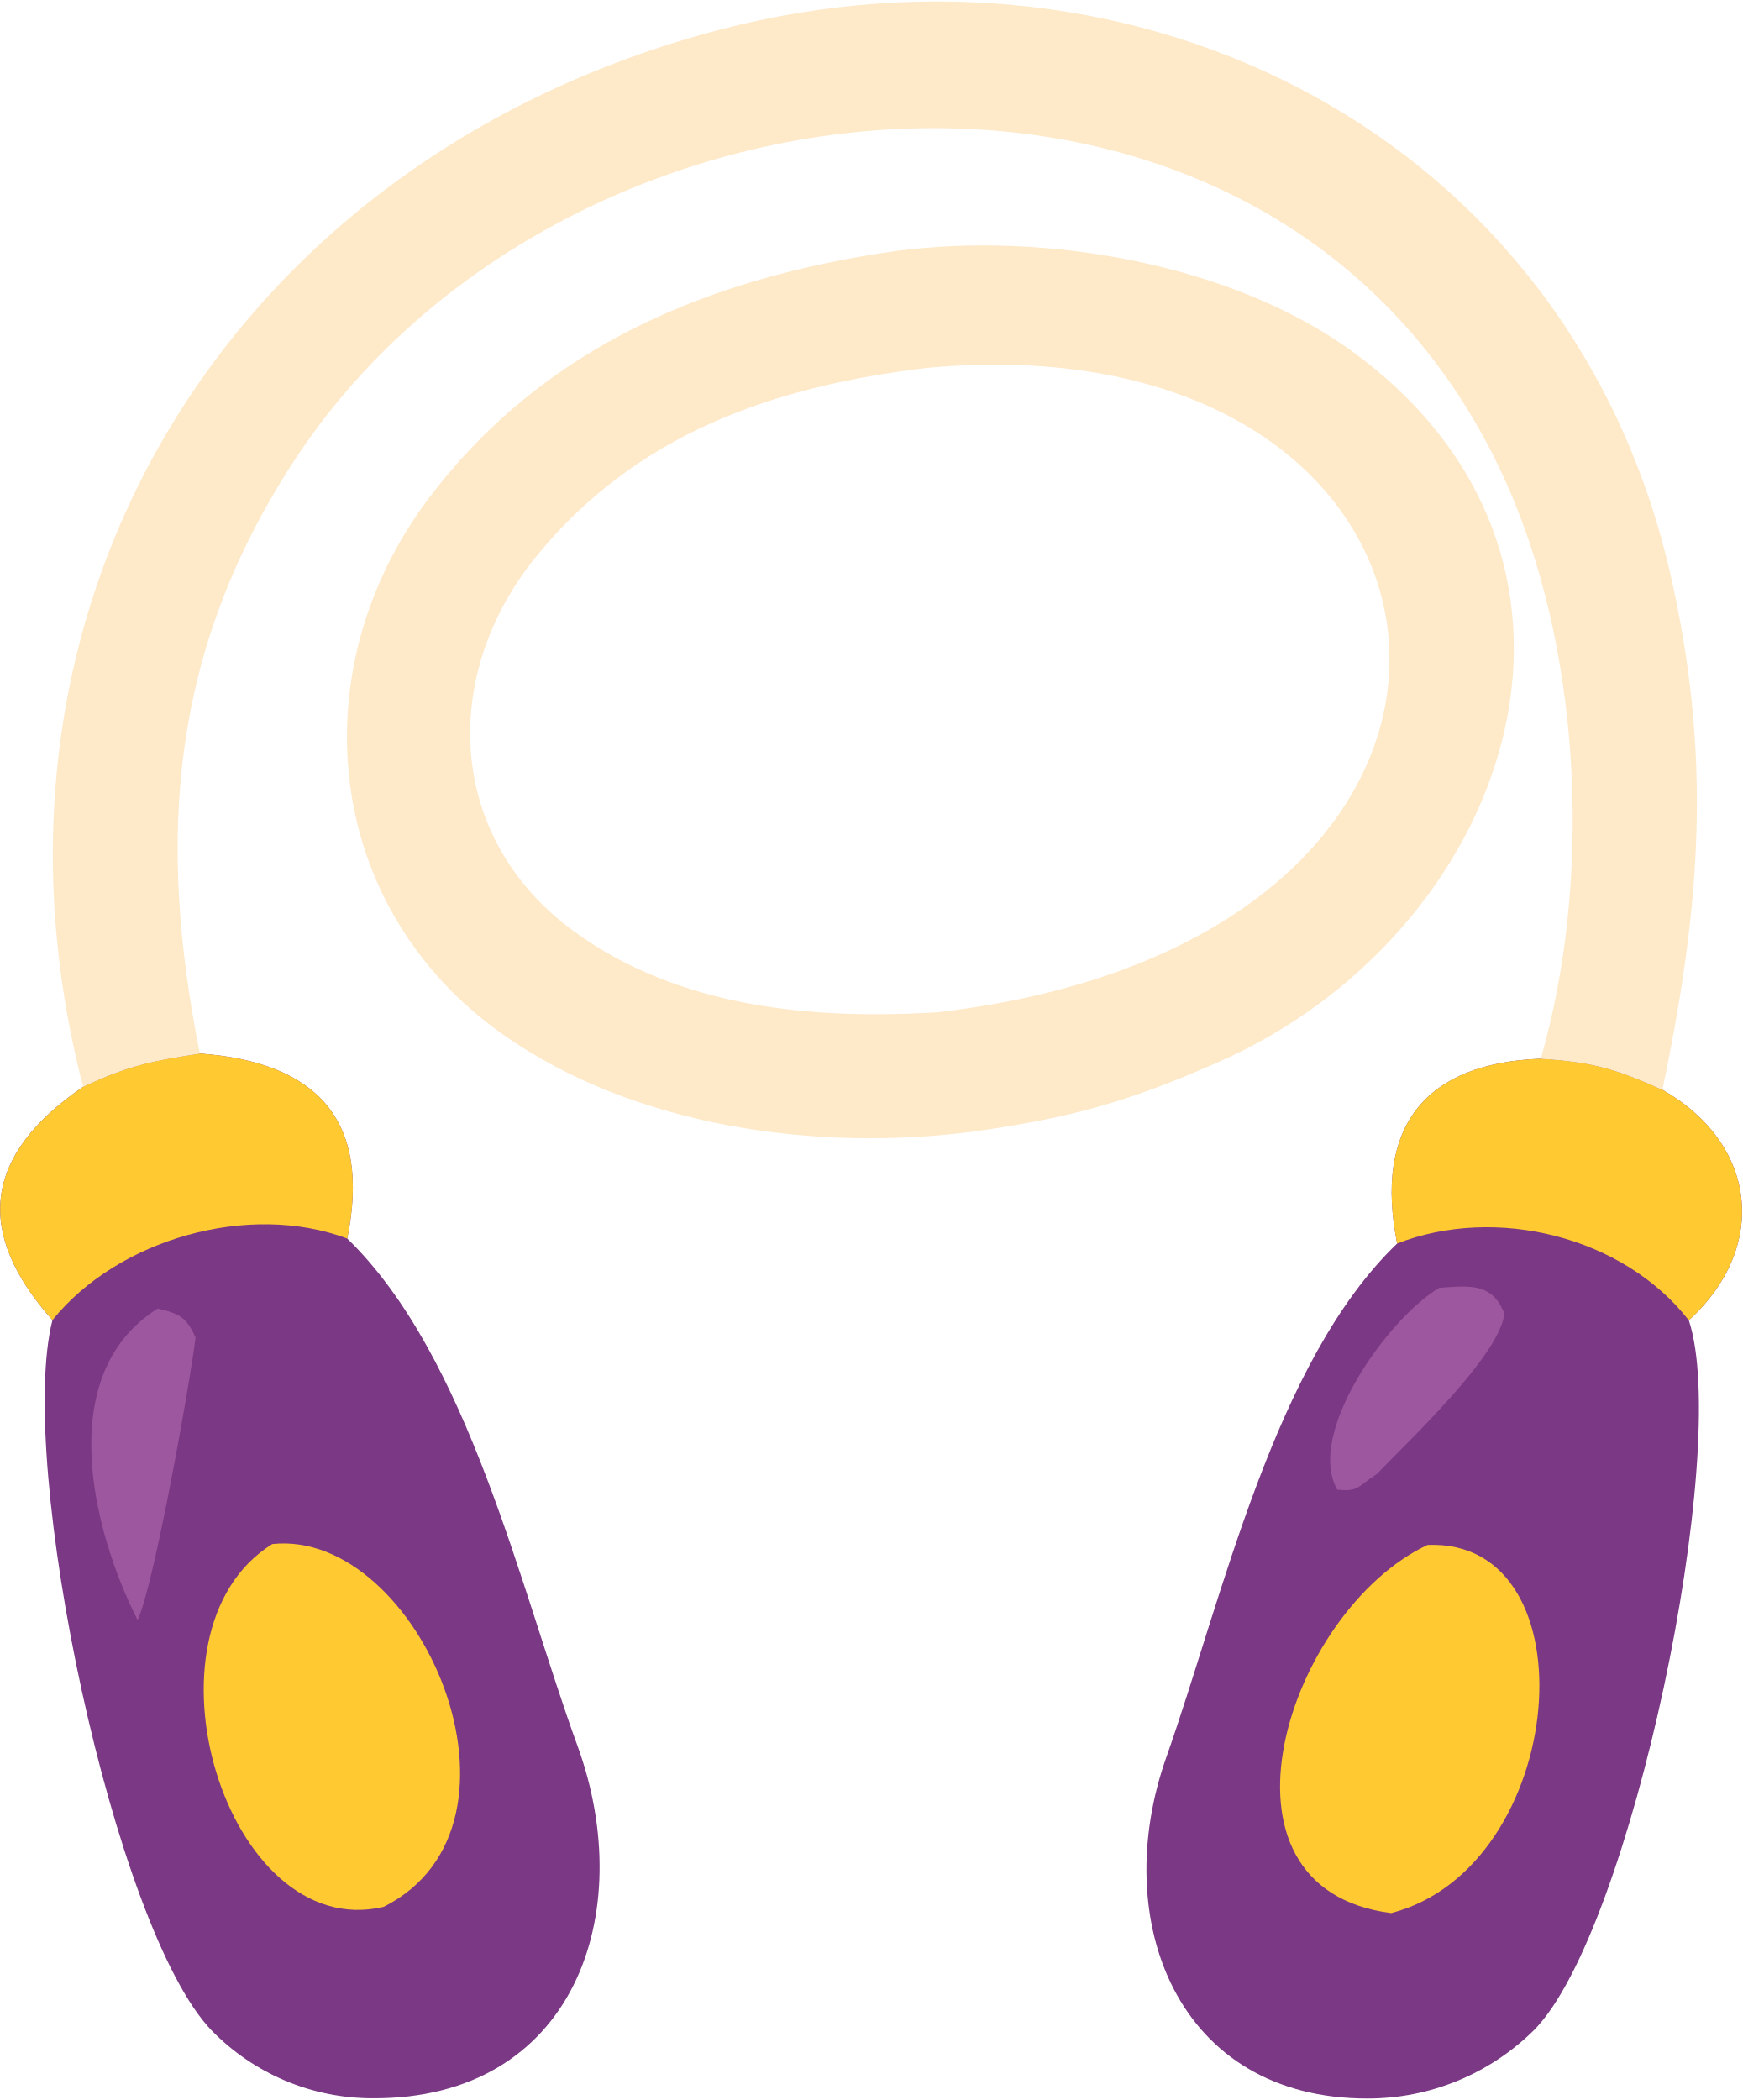
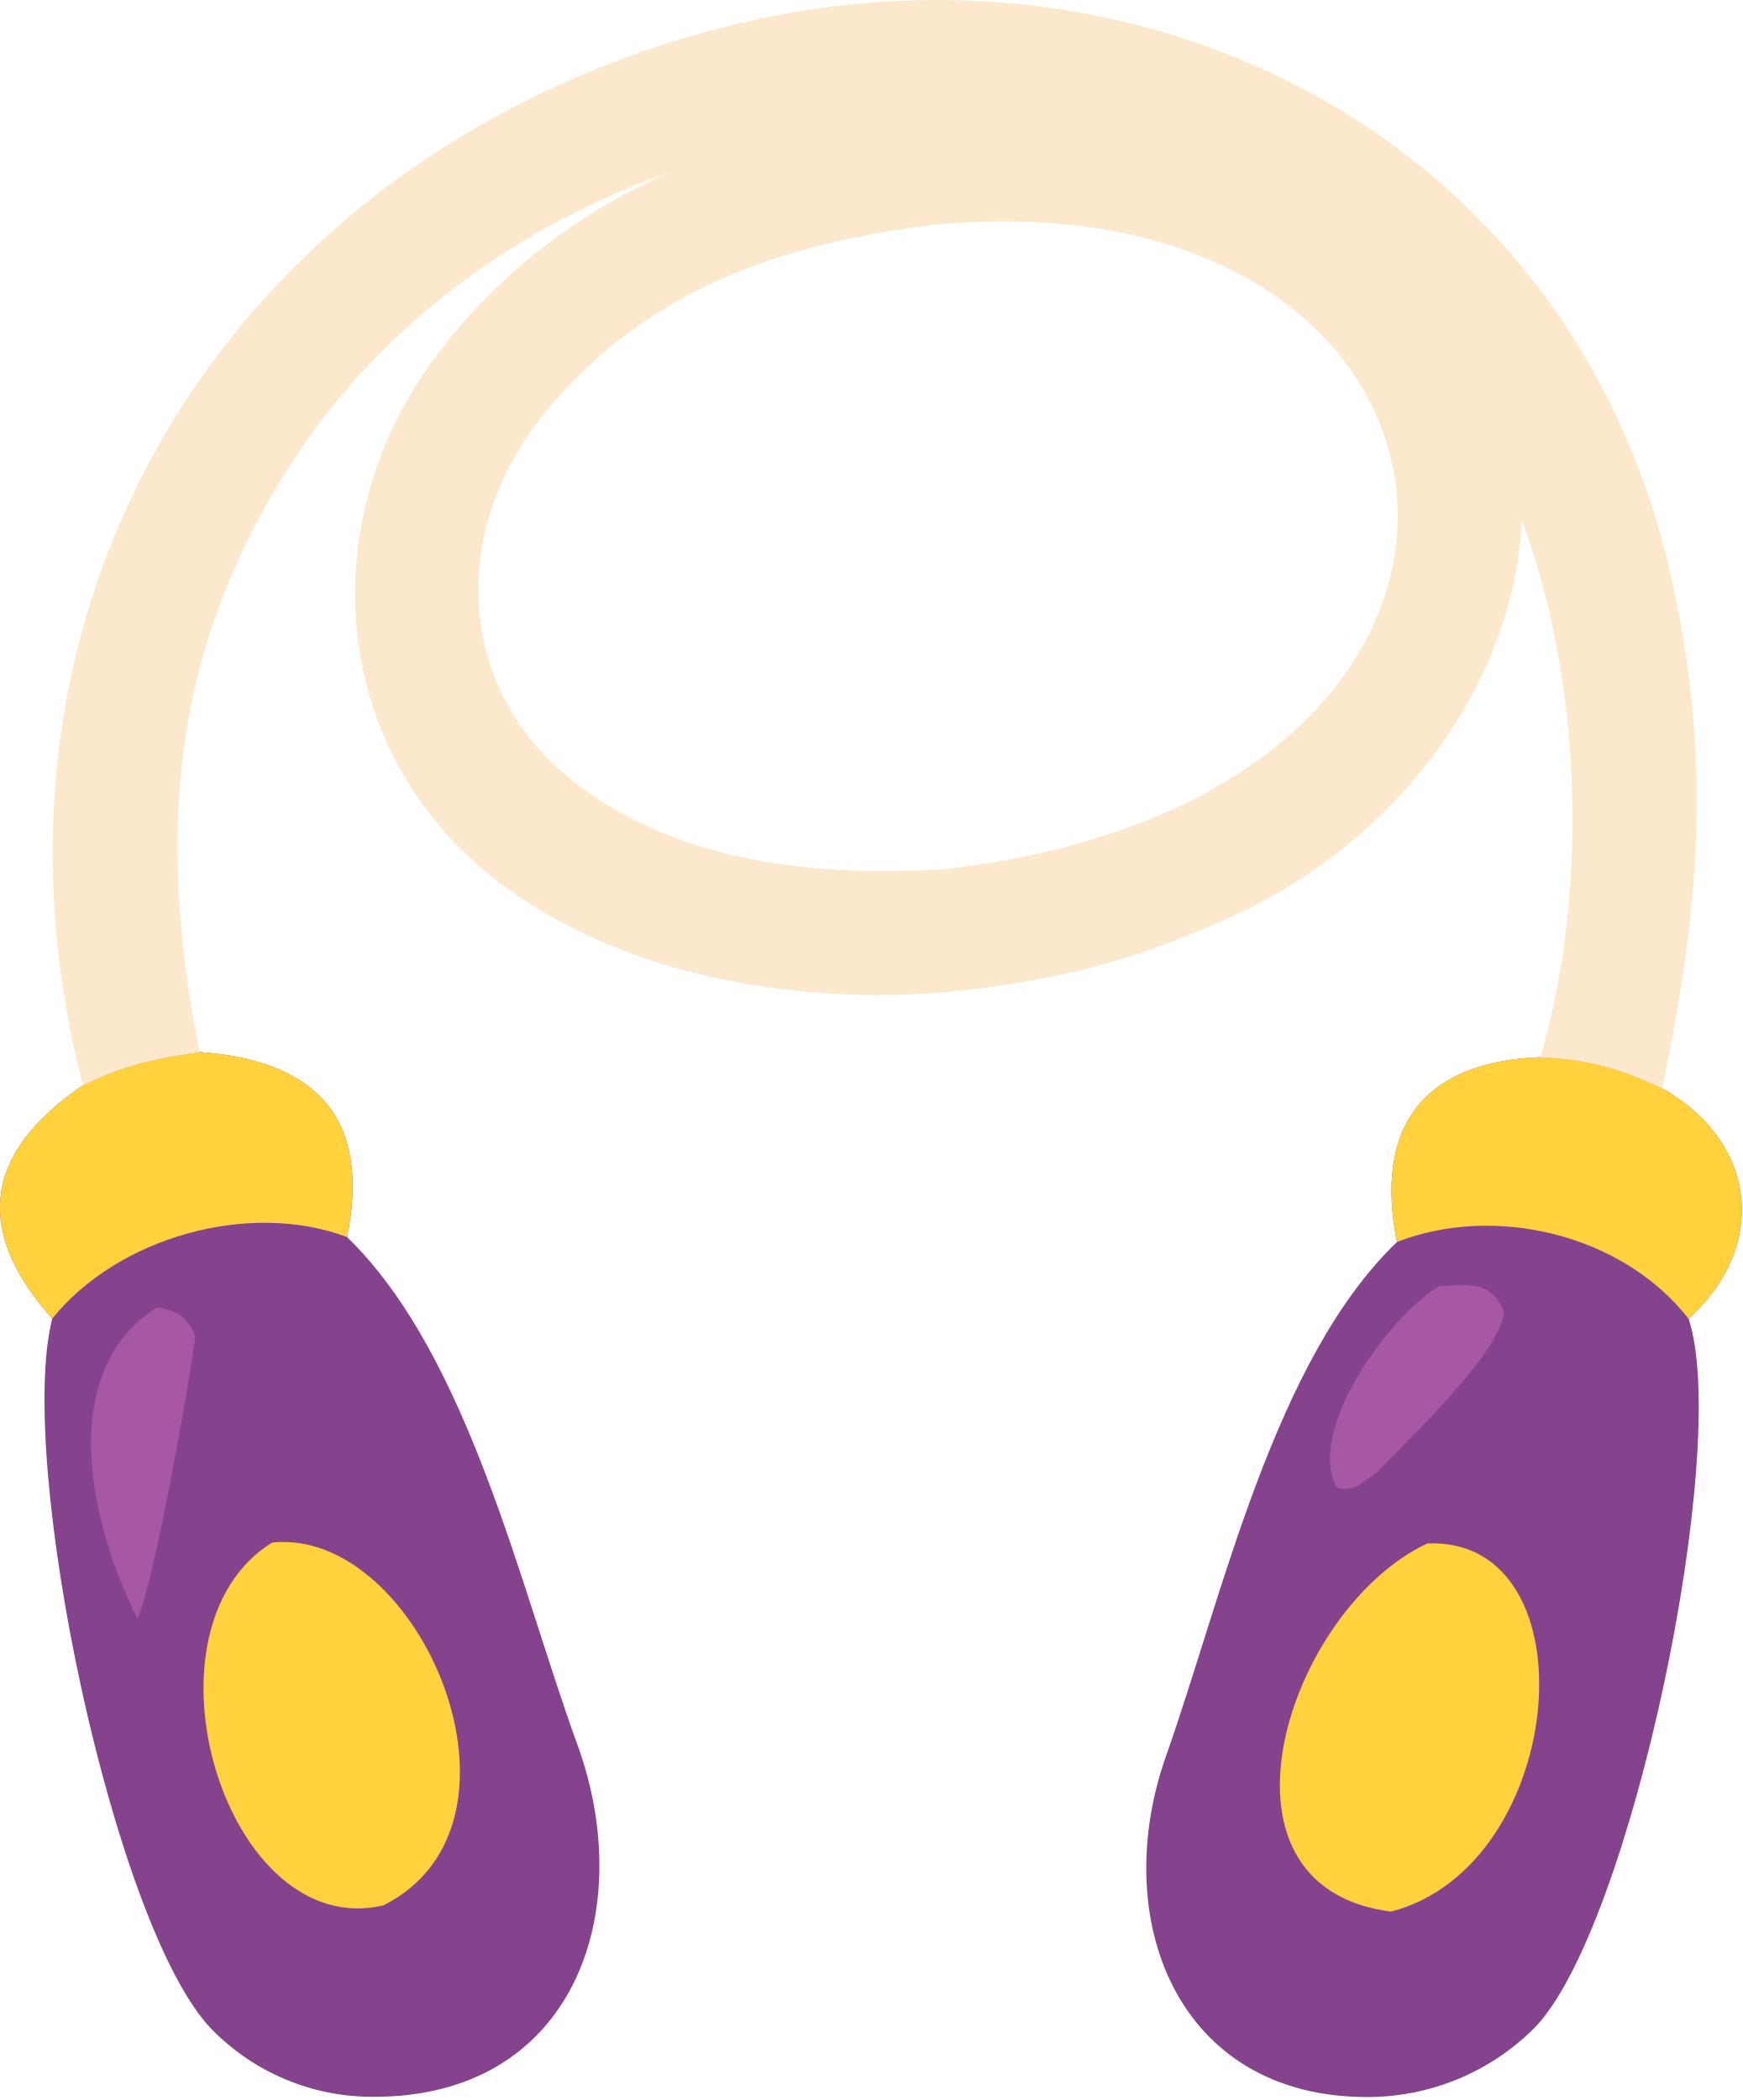
<svg xmlns="http://www.w3.org/2000/svg" width="224" height="270" viewBox="0 0 224 270" fill="none">
-   <path d="M115.067 32.288C134.378 29.714 158.71 33.914 174.31 45.511C210.919 72.723 193.867 120.233 156.495 136.624C145.005 141.665 137.882 143.676 125.308 145.469C105.079 148.132 81.538 144.936 64.597 132.955C41.529 116.631 38.433 86.047 55.275 63.871C70.118 44.337 91.466 35.669 115.067 32.288ZM120.61 130.143C203.035 120.533 193.219 40.469 119.232 47.295C99.583 49.625 81.766 55.702 68.861 71.65C56.502 86.932 57.453 107.787 73.752 119.715C87.253 129.58 104.46 131.14 120.61 130.143Z" fill-rule="evenodd" clip-rule="evenodd" fill="#FEE9C9" />
-   <path d="M25.692 135.453C40.707 136.541 47.758 144.013 44.645 159.241C60.284 174.388 66.901 204.305 74.246 224.455C82.13 246.083 73.728 269.901 47.937 269.781C40.117 269.796 32.626 266.638 27.179 261.026C14.668 247.996 2.069 188.131 6.742 169.729C-3.391 158.341 -2.044 148.446 10.684 139.729C16.348 137.043 19.521 136.391 25.692 135.453Z" fill="#7B3884" />
-   <path d="M25.692 135.453C40.707 136.541 47.758 144.013 44.645 159.241C32.008 154.5 15.171 159.279 6.742 169.729C-3.391 158.341 -2.044 148.446 10.684 139.729C16.348 137.043 19.521 136.391 25.692 135.453Z" fill="#FEC931" />
-   <path d="M35.008 198.52C53.93 196.51 70.333 234.611 49.327 245.166C29.041 249.953 16.974 209.735 35.008 198.52Z" fill="#FEC931" />
-   <path d="M20.267 168.25C23.076 168.88 24 169.383 25.144 171.971C24.456 177.71 19.685 204.416 17.679 208.28C11.75 196.509 6.952 176.615 20.267 168.25Z" fill="#9D579E" />
-   <path d="M198.102 136.121C204.621 136.504 207.756 137.411 213.741 140.112C226.011 147.126 227.377 160.374 217.137 169.759C222.618 186.361 209.739 248.333 197.258 260.982C191.563 266.645 183.859 269.819 175.831 269.811C151.314 269.849 142.549 246.878 149.942 225.971C157.155 205.566 163.831 175.026 179.635 159.879C176.67 144.996 183.093 136.676 198.102 136.121Z" fill="#7B3884" />
-   <path d="M198.102 136.121C204.621 136.504 207.756 137.411 213.741 140.112C226.011 147.126 227.377 160.374 217.137 169.759C208.701 158.934 192.317 154.943 179.635 159.879C176.67 144.996 183.093 136.676 198.102 136.121Z" fill="#FEC931" />
-   <path d="M183.54 198.633C204.998 197.748 201.622 240.08 178.867 245.969C154.024 242.796 165.52 207.117 183.54 198.633Z" fill="#FEC931" />
-   <path d="M185.061 165.573C188.992 165.303 191.86 164.897 193.427 168.918C192.73 174.357 181.314 185.04 177.057 189.488C174.401 191.259 174.614 191.792 171.937 191.529C167.823 184.35 178.465 169.451 185.061 165.573Z" fill="#9D579E" />
-   <path d="M10.683 139.728C-5.559 76.967 30.492 20.054 92.498 3.832C146.512 -10.299 201.542 17.512 214.637 73.277C220.161 97.05 218.702 116.382 213.741 140.11C207.756 137.41 204.621 136.502 198.102 136.119C204.568 113.681 203.442 85.212 194.363 63.697C166.492 -2.34 72.821 5.224 37.64 59.511C21.913 83.779 20.163 107.785 25.691 135.452C19.521 136.389 16.348 137.042 10.683 139.728Z" fill="#FEE9C9" />
+   <path d="M116.115 13.876C135.426 11.301 159.758 15.502 175.358 27.099C211.967 54.311 194.915 101.82 157.543 118.212C146.053 123.253 138.93 125.264 126.356 127.057C106.128 129.72 82.586 126.523 65.644 114.543C42.577 98.219 39.48 67.634 56.323 45.459C71.166 25.925 92.514 17.256 116.115 13.876ZM121.658 111.73C204.084 102.121 194.268 22.057 120.281 28.883C100.632 31.213 82.814 37.289 69.909 53.238C57.55 68.519 58.502 89.375 74.8 101.303C88.301 111.168 105.508 112.728 121.658 111.73Z" fill="#FCE8CD" />
+   <path d="M25.666 135.262C40.682 136.349 47.733 143.821 44.62 159.05C60.259 174.196 66.876 204.114 74.221 224.263C82.105 245.891 73.703 269.71 47.912 269.589C40.092 269.604 32.6 266.446 27.154 260.835C14.643 247.804 2.044 187.94 6.717 169.538C-3.417 158.15 -2.069 148.255 10.658 139.538C16.323 136.852 19.496 136.199 25.666 135.262Z" fill="#85438D" />
+   <path d="M25.666 135.262C40.682 136.349 47.733 143.821 44.62 159.05C31.983 154.309 15.146 159.087 6.717 169.538C-3.417 158.15 -2.069 148.255 10.658 139.538C16.323 136.852 19.496 136.199 25.666 135.262Z" fill="#FED13D" />
+   <path d="M34.983 198.329C53.905 196.318 70.308 234.42 49.302 244.975C29.016 249.761 16.949 209.544 34.983 198.329Z" fill="#FED13D" />
+   <path d="M20.241 168.059C23.051 168.689 23.974 169.191 25.119 171.78C24.431 177.518 19.66 204.225 17.653 208.088C11.724 196.318 6.927 176.423 20.241 168.059Z" fill="#A658A4" />
+   <path d="M198.077 135.928C204.596 136.31 207.731 137.218 213.717 139.919C225.987 146.933 227.352 160.181 217.112 169.566C222.594 186.167 209.714 248.14 197.233 260.788C191.538 266.452 183.834 269.625 175.806 269.618C151.29 269.655 142.524 246.685 149.917 225.777C157.131 205.372 163.806 174.832 179.61 159.686C176.645 144.802 183.069 136.483 198.077 135.928Z" fill="#85438D" />
+   <path d="M198.077 135.928C204.596 136.31 207.731 137.218 213.717 139.919C225.987 146.933 227.352 160.181 217.112 169.566C208.676 158.741 192.292 154.75 179.61 159.686C176.645 144.802 183.069 136.483 198.077 135.928Z" fill="#FED13D" />
+   <path d="M183.515 198.441C204.973 197.556 201.596 239.889 178.841 245.778C153.999 242.605 165.494 206.926 183.515 198.441Z" fill="#FED13D" />
+   <path d="M185.036 165.381C188.967 165.111 191.835 164.706 193.402 168.727C192.705 174.166 181.289 184.848 177.032 189.297C174.376 191.068 174.589 191.6 171.912 191.338C167.798 184.158 178.44 169.26 185.036 165.381Z" fill="#A658A4" />
+   <path d="M10.659 139.536C-5.584 76.776 30.468 19.863 92.473 3.641C146.488 -10.491 201.517 17.32 214.612 73.085C220.137 96.859 218.677 116.191 213.717 139.919C207.731 137.218 204.596 136.311 198.077 135.928C204.544 113.49 203.417 85.021 194.338 63.505C166.467 -2.532 72.796 5.033 37.615 59.319C21.889 83.588 20.139 107.594 25.667 135.26C19.496 136.198 16.323 136.851 10.659 139.536Z" fill="#FCE8CD" />
</svg>
